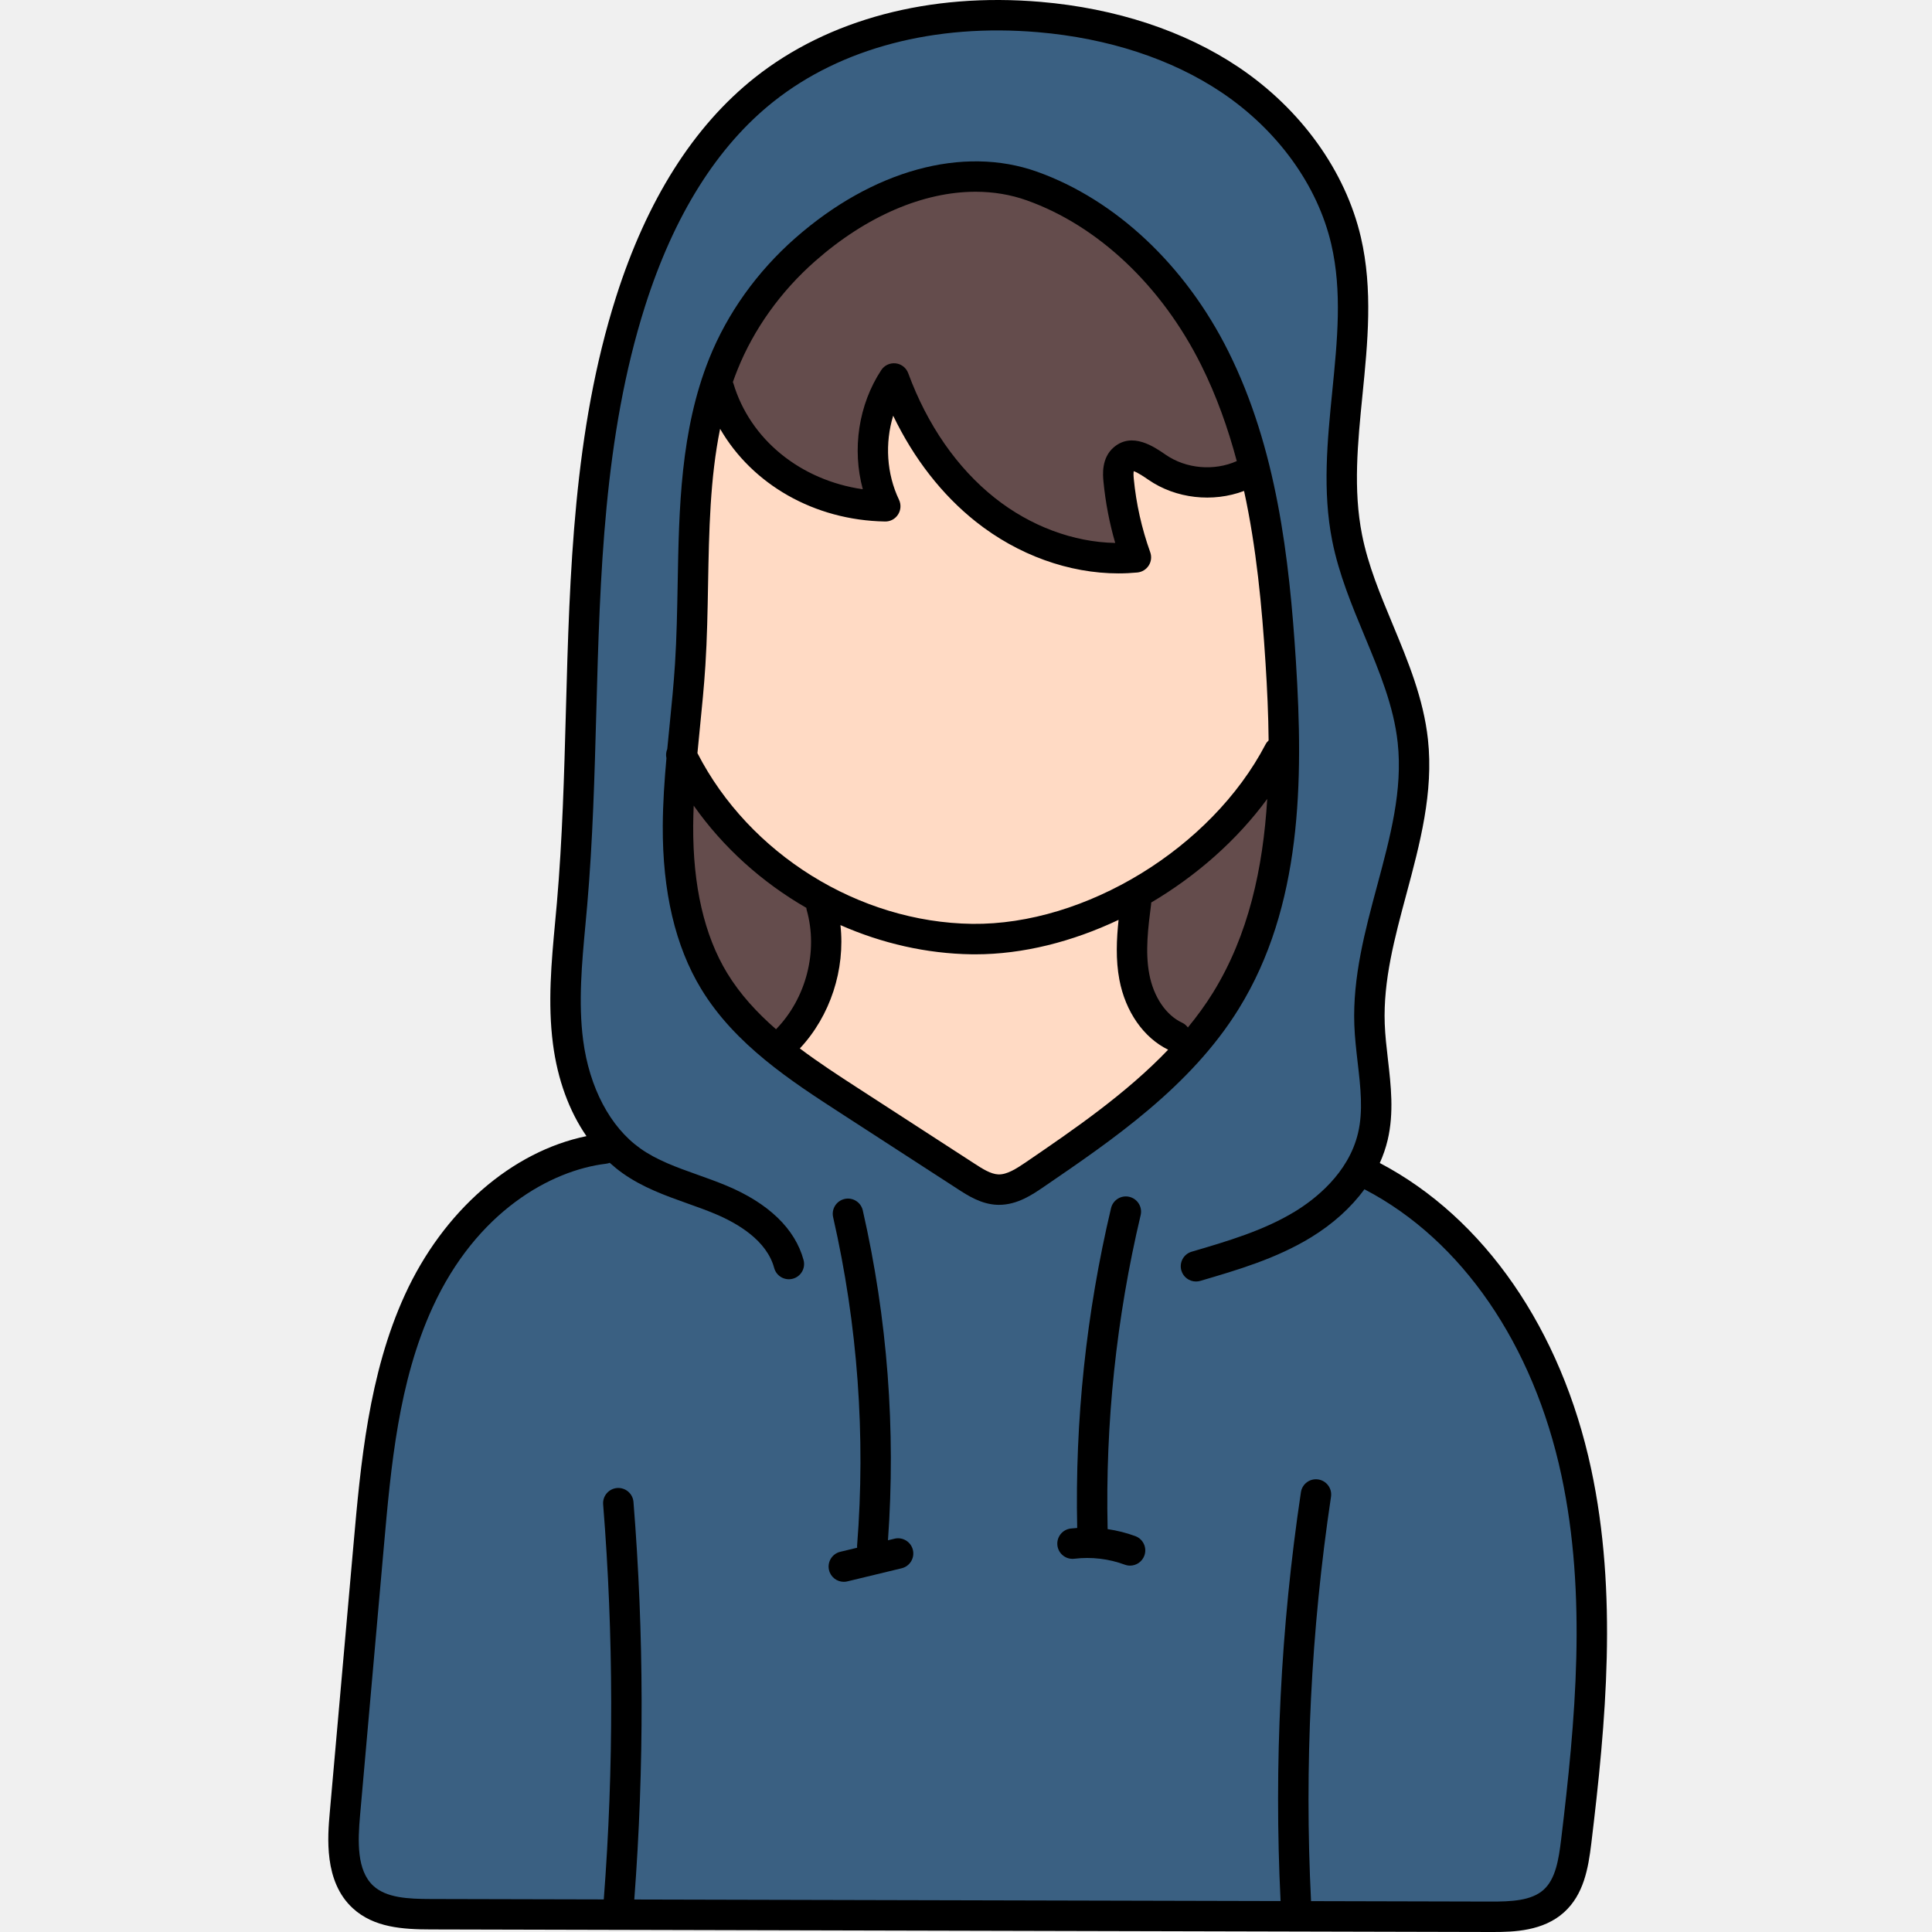
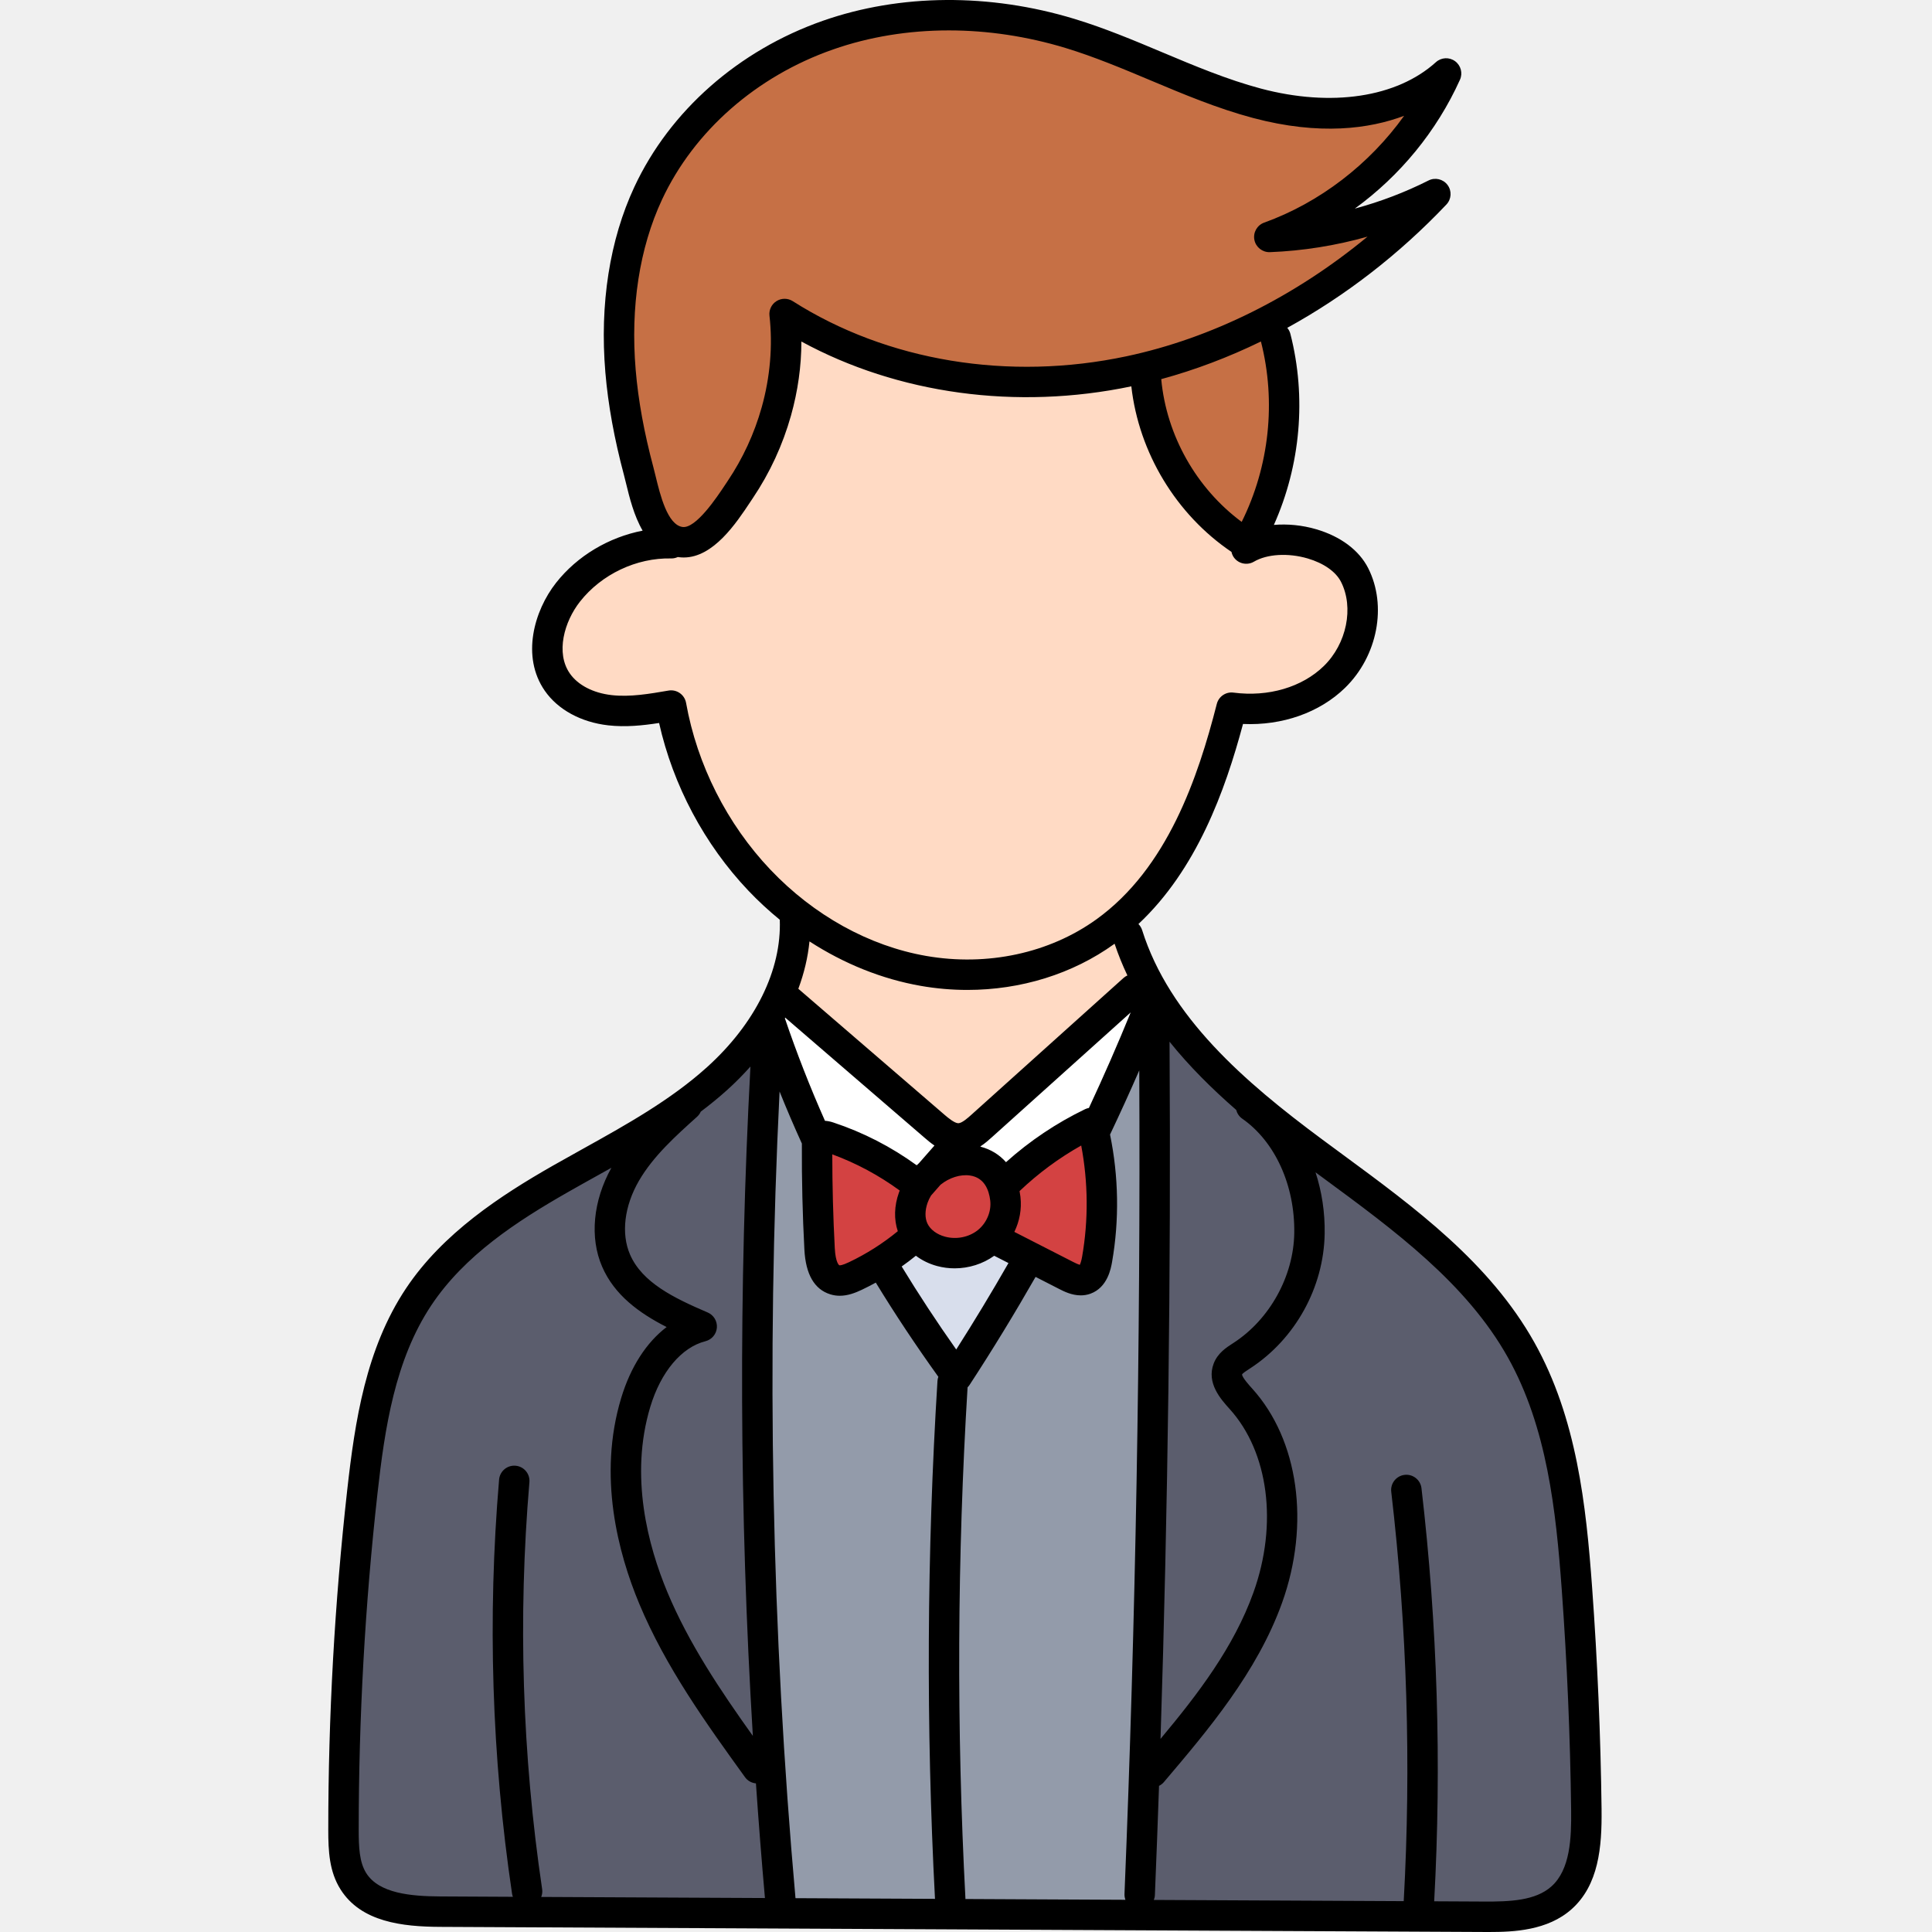
<svg xmlns="http://www.w3.org/2000/svg" height="512pt" viewBox="-87 0 512 512.001" width="512pt">
-   <g fill="#644c4c">
-     <path d="m224.602 274.688c-.035-.043-.055-.062-.055-.062-5.426-2.527-9.52-8.418-10.906-15.73-1.238-6.527-.391-13.207.43-19.668v-2.328l1.969-1.164c11.793-6.957 22.02-16.078 29.566-26.379l8.047-10.977-.828 13.586c-1.32 21.645-6.219 39.055-14.98 53.223-1.938 3.141-4.211 6.297-6.949 9.641l-3.234 3.949zm0 0" />
-     <path d="m208.477 147.891c-12.035-.23-24.238-4.785-34.355-12.828-10.52-8.348-18.887-20.371-24.184-34.773-5.398 8.121-7.031 18.711-4.426 28.324l1.594 5.875-6.023-.871c-18.234-2.625-32.594-14.395-37.527-30.742-.02-.047-.621-1.547-.621-1.547l.512-1.426c.473-1.324.879-2.402 1.273-3.387 4.562-11.387 12.062-21.879 21.691-30.34 14.191-12.48 30.215-19.355 45.121-19.355 5.219 0 10.238.844 14.922 2.512 19.863 7.07 37.52 23.703 48.449 45.633 3.965 7.961 7.148 16.535 9.723 26.203l.879 3.297-3.113 1.387c-2.914 1.301-6.195 1.988-9.488 1.988-4.773 0-9.484-1.438-13.27-4.047-1.664-1.152-4.441-3.07-6.676-3.07-.812 0-1.48.258-2.168.836-1.586 1.336-1.57 3.734-1.375 5.676.508 5.281 1.508 10.504 2.977 15.535l1.523 5.223zm0 0" />
-     <path d="m116.035 275.777c-5.918-5.152-10.414-10.324-13.742-15.812-6.457-10.617-9.688-24.465-9.594-41.156.012-1.742.059-3.586.145-5.488l.527-11.703 6.742 9.582c7.328 10.414 17.203 19.375 28.555 25.914l1.641.945.336 2.027v.016s0-.004-.004-.012c3.469 12.316-.105 26.238-9.117 35.465l-2.641 2.703zm0 0" />
+   <path d="m211.23 507.473-46.391-.23.004-4.184c-2.371-44.941-2.172-90.578.586-135.652l.094-1.508 1.066-1.07c5.953-9.09 11.789-18.645 17.379-28.422l1.898-3.316 9.719 4.98c.961.492 2.398 1.223 3.824 1.223.426 0 .824-.07 1.219-.211 2.117-.77 2.809-3.422 3.141-5.352 1.844-10.535 1.664-21.684-.516-32.25l-.27-1.316.574-1.215c2.527-5.297 5.117-10.977 7.699-16.879l7.664 1.582c.352 72.934-.969 146.418-3.926 218.414l1.988 5.406zm0 0" fill="#939baa" />
+   <path d="m120.152 507.023-.324-3.629c-6.328-70.922-7.75-143.035-4.23-214.332l7.703-1.293c1.867 4.633 3.832 9.219 5.848 13.629l.434.941-.082 1.031c-.039 9.293.184 18.555.668 27.586.367 7.082 3.129 7.941 4.035 8.227.449.137.895.207 1.348.207 1.406 0 2.887-.609 4.156-1.207 1.121-.539 2.262-1.125 3.469-1.785l3.348-1.824 1.984 3.254c4.953 8.117 10.477 16.434 16.414 24.711l1.219 1.695s-.703 1.98-.703 1.98c-.008 0-.004-.035 0-.07-2.828 45.488-3.051 91.527-.66 136.867l.223 4.227zm0 0" fill="#939baa" />
+   <path d="m176.598 310.633c-1.242-1.414-2.832-2.379-4.73-2.871l-1.453-.375-.789-1.152c-.047-.07-.098-.141-.152-.215l-2.23-3.379 3.398-2.191c.898-.578 1.688-1.277 2.383-1.898l36.953-33.223 6.379 4.484c-3.43 8.402-7.184 16.984-11.16 25.5l-.852 1.82s-2.039.422-2.074.43c-7.301 3.539-14.016 8.039-20 13.406l-3.008 2.695zm0 0" fill="#fff" />
+   <path d="m153.586 312.051c-6.441-4.668-13.508-8.293-21.004-10.785-.434-.141-.84-.227-1.25-.254l-2.395-.176-.973-2.191c-3.973-8.941-7.59-18.199-10.75-27.508l-.602-1.77.969-1.594c0-.008.047-.086.09-.16l2.453-4.035 40.676 35.059c.617.52 1.316 1.109 2.09 1.637l3.746 2.547-7.262 8.262-.25.23c-.152.137-.301.27-.445.406l-2.41 2.277zm0 0" fill="#fff" />
+   <path d="m163.145 359.941c-5.109-7.227-10.023-14.703-14.609-22.23l-1.949-3.199 3.066-2.152c1.215-.855 2.406-1.754 3.539-2.672l2.418-1.965 2.496 1.863c1.266.945 2.699 1.641 4.262 2.066 1.16.309 2.375.469 3.613.469 2.961 0 5.859-.914 8.16-2.574l1.984-1.43 9.68 4.953-2.082 3.637c-4.523 7.91-9.215 15.676-13.941 23.078l-3.199 5.012zm0 0" fill="#d8deec" />
+   <path d="m198.148 339.062c-.652-.168-1.43-.488-2.523-1.043l-19.133-9.785 1.727-3.531c1.07-2.188 1.504-4.586 1.25-6.941l-.02-.164c-.059-.453-.125-.848-.195-1.234l-.363-2.109 1.547-1.5c5.207-4.945 10.973-9.207 17.137-12.668l4.848-2.727 1.039 5.469c1.922 10.125 2.008 20.809.25 30.895-.254 1.461-.602 2.578-1.062 3.41l-1.5 2.711zm0 0" fill="#d34242" />
+   <path d="m166.031 332.074c-1.234 0-2.461-.164-3.641-.48-3.34-.914-5.969-2.965-7.227-5.637-1.16-2.434-1.203-5.477-.113-8.559.336-.938.77-1.832 1.289-2.676l.172-.277 2.949-3.363.266-.215c2.676-2.176 6.039-3.426 9.227-3.426.574 0 1.145.039 1.695.121 4.828.707 8 4.324 8.719 9.934l.023.137.016.137c.473 4.27-1.367 8.629-4.809 11.379-2.387 1.887-5.426 2.926-8.566 2.926zm0 0" fill="#d34242" />
+   <path d="m135.57 339.324c-.234 0-.465-.016-.691-.047-1.793-.23-4.309-1.75-4.652-8.316-.43-8.254-.652-16.68-.664-25.047l-.008-5.742 5.391 1.984c6.691 2.465 13.031 5.867 18.848 10.113l2.48 1.812-1.301 3.352c-.938 2.664-1.027 5.285-.258 7.574l.875 2.613-2.129 1.75c-4.246 3.484-8.887 6.434-13.797 8.754-1.758.84-2.984 1.199-4.094 1.199zm0 0" fill="#d34242" />
+   <g fill="#5b5d6d">
+     <path d="m288.848 507.852.23-4.199c1.984-36.156.855-72.758-3.352-108.785 4.164 36.125 5.281 72.859 3.27 109.188l-.211 3.797-75.762-.379 2.012-5.371c.012-.039.027-.074.035-.113.414-10.316.773-19.781 1.094-28.855l.082-2.379 2.129-1.062.09-.09c11.34-13.363 24.191-28.516 30.539-46.211 6.988-19.512 4.195-40.203-7.121-52.715-2.84-3.109-3.746-4.688-3.723-6.484l.012-.918.41-.82c.602-1.207 1.652-1.949 3.18-2.945l.406-.25c10.824-7.062 17.672-19.469 17.879-32.391.082-5.148-.664-10.18-2.223-14.941l-3.852-11.801 10.016 7.328c.789.578 1.566 1.152 2.355 1.738 18.844 13.855 38.332 28.188 49.754 48.586 10.777 19.273 13.207 41.797 14.77 63.215 1.418 19.477 2.258 39.195 2.5 58.621.102 8.352-.316 17.73-6.59 23.316-5.188 4.621-12.719 5.008-19.367 5.008zm0 0" />
+     <path d="m216.555 460.691c1.98-61.551 2.785-123.66 2.387-184.594l-.074-11.492 7.191 8.961c4.664 5.809 10.281 11.551 17.18 17.559l.938.816.312 1.207c9.777 6.832 15.723 19.746 15.504 33.715-.211 12.742-7.246 25.441-17.914 32.363l-.25.164c-1.426.926-2.871 1.867-3.449 3.387-1.02 2.668.961 5.172 3.453 7.934 11.309 12.5 14.098 33.164 7.113 52.648-5.652 15.754-16.035 28.922-25.324 40.027l-7.441 8.895zm0 0" />
+     <path d="m50.637 506.684.004-.012h-1.738l-19.23-.09c-8.891-.047-18.574-1.039-22.992-8.035-2.422-3.836-2.621-8.438-2.621-13.625 0-29.84 1.684-59.98 4.996-89.586 1.996-17.785 4.789-36.422 14.906-51.609 9.27-13.941 23.551-23.281 37.609-31.301 2.586-1.48 5.211-2.941 7.836-4.398l3.668-2.039 12.266-6.836-6.824 12.273c-4.266 7.672-5.113 16.148-2.27 22.68 2.414 5.547 7.113 9.867 15.23 14.012l5.672 2.895-5.066 3.855c-4.738 3.602-8.418 9.414-10.641 16.809-5.875 19.488-.707 38.93 4.66 51.809 6.824 16.359 17.344 30.949 27.512 45.059l.082.113 3.359.332.266 3.359c.719 10.414 1.52 20.609 2.383 30.301l.391 4.375zm2.047-5.371.012-.027c-5.32-36.027-6.465-72.633-3.379-108.832-3.145 36.25-2 72.848 3.336 108.773zm0 0" />
+     <path d="m109.258 462.363c-7.984-11.18-17.012-24.328-23.098-38.91-5.367-12.855-10.535-32.27-4.656-51.758 3.207-10.652 9.738-18.176 17.465-20.133-9.762-4.242-18.852-8.715-22.664-17.477-2.922-6.723-1.957-15.395 2.578-23.195 4.082-7.031 10.199-12.535 16.113-17.859l.422-.91.883-.711c2.484-1.879 4.707-3.703 6.789-5.574 1.996-1.809 3.895-3.727 5.797-5.859l7.59-8.512-.609 11.391c-3.141 58.699-2.922 118.23.637 176.941l.844 13.898zm0 0" />
  </g>
-   <path d="m256.637 507.809-.191-3.789c-1.805-36.043-.012-72.363 5.332-107.953-5.379 35.426-7.18 71.609-5.41 107.535l.207 4.207-179.797-.43.328-4.293c2.645-34.766 2.57-70-.211-104.727 2.738 34.883 2.797 70.316.105 105.316l-.285 3.703-49.531-.121c-6.887-.02-13.438-.387-17.965-4.559-5.734-5.293-5.473-14.133-4.781-22l6.289-71.031c1.93-21.855 3.926-44.453 13.27-64.852 12.336-26.945 33.492-38.531 49.176-40.387-.004 0-.004 0-.008 0-.02 0 .012-.016.043-.027l2.262-.824 1.789 1.609c1.031.926 2.031 1.734 3.059 2.469 4.867 3.453 10.617 5.504 16.18 7.488 2.664.945 5.023 1.797 7.418 2.789 9.977 4.156 16.238 10.059 18.113 17.062-1.824-7.047-8.102-12.957-18.09-17.113-2.344-.98-4.781-1.852-7.137-2.691l-.234-.086c-5.562-1.98-11.32-4.031-16.223-7.516-8.871-6.301-14.98-17.758-16.766-31.434-1.371-10.422-.379-21.094.582-31.418l.082-.879c.133-1.434.262-2.855.387-4.285 1.477-16.988 1.949-34.309 2.406-51.062.977-36.18 1.988-73.594 13.086-108.523 7.914-24.941 19.836-43.863 35.438-56.23 16.234-12.887 37.602-19.699 61.785-19.699 3.633 0 7.348.16 11.047.477 19.355 1.66 36.84 7.414 50.574 16.645 15.676 10.516 26.875 26.051 30.723 42.625 3.055 13.137 1.754 26.305.371 40.242-1.277 12.75-2.59 25.879-.082 38.504 1.688 8.473 5.07 16.598 8.34 24.453 4.086 9.816 7.949 19.094 9.062 29.363 1.449 13.262-1.941 25.902-5.527 39.289l-.035.129c-3.117 11.609-6.332 23.59-5.906 35.633.117 3.27.496 6.574.867 9.773.801 6.926 1.559 13.461.008 20-2.871 12.172-12.824 19.805-18.496 23.273-8.73 5.336-18.684 8.25-28.309 11.07 9.621-2.75 19.59-5.676 28.336-11.02 5.375-3.277 9.766-7.219 13.059-11.719l2.152-2.941 3.332 1.992.023.02c26.578 14.047 46.152 42.523 53.812 78.234 6.973 32.531 3.816 66.211-.012 97.918-.746 6.152-1.758 11.984-5.91 15.738-4.27 3.863-10.57 4.184-16.141 4.184zm-120.027-92.672 14.402-3.414-1.746.355-5.328 1.289h.004zm64.512-6.262c3.898 0 7.715.684 11.348 2.023-2.031-.816-4.234-1.375-6.52-1.711l-3.34-.492-.078-3.375c-.645-28.332 2.332-56.668 8.859-84.211-6.551 27.398-9.531 55.574-8.918 83.723l.082 3.816-3.805.262c-.512.039-1.016.082-1.523.145 1.289-.102 2.598-.18 3.895-.18zm-56.961 1.438.172-2.41c2.07-28.941-.141-57.957-6.582-86.246l-.023-4.02v4s0 0-.008 0c6.559 28.949 8.727 58.621 6.41 88.219zm33.59-95.012c3.629 0 6.906-2.234 9.543-4.031 17.98-12.285 38.324-26.184 50.605-46.055 16.145-26.109 16.527-58.543 14.543-89.699-1.734-27.113-5.051-55.641-17.48-80.582-10.934-21.938-28.609-38.582-48.492-45.668-4.672-1.66-9.684-2.504-14.898-2.504-14.957 0-31.012 6.875-45.207 19.359-9.641 8.484-17.145 18.988-21.699 30.375-7.367 18.379-7.73 38.676-8.086 58.305-.113 6.625-.242 14.141-.707 21.324-.34 5.406-.891 10.898-1.418 16.211l-.188 1.902c-.156 1.535-.309 3.078-.453 4.629l-.055.617-.242.57.141.617-.062.613c-.633 7.066-.93 12.473-.953 17.523-.098 16.703 3.129 30.559 9.586 41.184 8.531 14.027 23.023 23.414 35.809 31.699l31.02 20.102c2.305 1.492 5.164 3.352 8.297 3.496.094.004.398.012.398.012zm0 0" fill="#3a6082" />
-   <path d="m170.617 248.84c-31.332-.418-62.008-19.477-76.344-47.426l-.531-1.035.105-1.16c.211-2.258.434-4.516.652-6.75.543-5.402 1.094-10.91 1.438-16.34.434-6.848.574-13.711.703-21.324.266-14.621.516-28.426 3.281-41.957l2.109-10.324 5.273 9.125c7.859 13.613 23.301 22.254 40.297 22.551-3.629-7.695-4.27-16.867-1.727-25.207l2.988-9.801 4.441 9.234c5.188 10.785 12.371 20.016 20.773 26.691 10.441 8.281 23 12.844 35.352 12.844 1.531 0 3.078-.074 4.594-.223-2.34-6.637-3.883-13.523-4.555-20.504-.117-1.211-.113-2.18.008-2.965l.688-4.523 4.387 1.285c1.406.41 3.039 1.426 5.066 2.828 3.742 2.582 8.457 4.004 13.273 4.004 2.922 0 5.734-.504 8.367-1.504l4.34-1.645.988 4.535c3.535 16.215 4.906 32.488 5.785 46.266.504 7.957.762 14.523.816 20.672l.016 1.715s-1.281 1.238-1.301 1.262c-14.844 28.34-49.43 49.68-80.504 49.68zm0 0" fill="#ffdac4" />
-   <path d="m177.422 315.227c-3.156-.125-6.031-1.992-8.34-3.492l-31.016-20.098c-4.555-2.949-10.227-6.617-15.508-10.59l-3.562-2.676 3.047-3.254c7.27-7.766 10.898-18.797 9.711-29.516l-.762-6.902 6.352 2.801c10.805 4.758 21.992 7.25 33.262 7.398.312.012.559.012.797.012h.09c11.609 0 24.141-3.027 36.238-8.754l6.438-3.051-.75 7.086c-.438 4.137-.812 9.551.164 14.727 1.367 7.191 5.383 13.051 10.746 15.668l4.918 2.402-3.785 3.957c-11.574 12.09-25.707 21.738-38.176 30.25-3.23 2.207-6.184 4.039-9.555 4.039-.102 0-.207-.004-.309-.008zm0 0" fill="#ffdac4" />
-   <path d="m241.297 267.32c16.73-27.062 17.16-60.238 15.133-92.062-1.754-27.523-5.137-56.523-17.891-82.105-11.391-22.852-29.879-40.219-50.723-47.652-19.633-6.996-43.594-.41-64.09 17.621-10.105 8.891-17.98 19.914-22.777 31.887-7.629 19.043-8.004 39.723-8.363 59.723-.129 6.969-.258 14.176-.699 21.137-.344 5.383-.891 10.879-1.422 16.195-.215 2.129-.43 4.277-.633 6.438-.316.758-.406 1.602-.219 2.43-.527 5.898-.938 11.879-.973 17.855-.098 17.449 3.324 32.012 10.176 43.285 8.992 14.801 23.895 24.457 37.043 32.977l31.02 20.102c2.586 1.676 6.133 3.973 10.375 4.137.168.004.336.008.5.008 4.875 0 8.879-2.734 11.828-4.75 18.277-12.48 38.988-26.629 51.715-47.223zm-6.855-4.238c-1.996 3.223-4.234 6.281-6.641 9.211-.387-.52-.891-.969-1.52-1.262-4.305-2.012-7.559-6.824-8.707-12.875-1.129-5.965-.305-12.387.492-18.594.016-.129.008-.25.012-.379 11.996-7.086 22.742-16.535 30.75-27.461-1.113 18.375-4.941 36.074-14.387 51.359zm-105.391-193.906c13.609-11.969 28.707-18.359 42.484-18.359 4.719 0 9.281.75 13.574 2.281 18.898 6.734 35.746 22.645 46.215 43.652 4.051 8.125 7.094 16.672 9.434 25.445-6.004 2.68-13.418 2.055-18.852-1.695-3.086-2.129-8.832-6.094-13.699-2-3.379 2.848-2.941 7.406-2.777 9.125.531 5.504 1.574 10.953 3.117 16.262-11.066-.207-22.461-4.434-31.938-11.957-9.953-7.906-17.879-19.324-22.918-33.023-.527-1.43-1.812-2.441-3.324-2.613-1.512-.172-2.992.516-3.828 1.789-6.043 9.188-7.758 20.996-4.887 31.574-16.465-2.367-29.875-13.141-34.316-28.121-.031-.102-.082-.191-.121-.289.383-1.086.789-2.168 1.219-3.242 4.328-10.801 11.457-20.77 20.617-28.828zm-29.117 107.203c.453-7.145.586-14.445.711-21.508.262-14.34.523-28.109 3.191-41.227 8.496 14.703 24.918 24.227 43.695 24.559 1.426.035 2.707-.676 3.465-1.852.754-1.176.848-2.656.246-3.918-3.289-6.883-3.758-14.992-1.539-22.27 5.465 11.363 12.93 20.961 21.895 28.078 11.141 8.848 24.684 13.715 37.832 13.715 1.668 0 3.332-.082 4.98-.238 1.238-.117 2.352-.805 3.02-1.852.668-1.051.812-2.352.391-3.523-2.254-6.285-3.723-12.844-4.363-19.492-.098-1.055-.07-1.652-.02-1.98 1.055.309 3 1.652 3.902 2.273 7.285 5.023 17.094 6.082 25.348 2.957 3.277 15.043 4.734 30.57 5.695 45.668.434 6.785.75 13.629.816 20.445-.316.301-.602.645-.816 1.051-14.363 27.516-47.766 47.918-77.719 47.57-30.055-.395-59.125-18.523-72.836-45.246.211-2.258.438-4.504.656-6.73.539-5.383 1.098-10.953 1.449-16.48zm5.773 81.504c-6.062-9.977-9.094-23.117-9.004-39.051.008-1.773.062-3.551.133-5.336 7.781 11.066 18.094 20.328 29.84 27.086.027.176.043.352.094.527 3.121 10.996-.145 23.492-8.113 31.652-5.012-4.371-9.531-9.254-12.949-14.879zm79.328 50.008c-2.75 1.879-5.199 3.422-7.469 3.34-2.031-.078-4.301-1.551-6.301-2.848l-31.02-20.102c-4.996-3.234-10.25-6.652-15.281-10.43 8.094-8.641 12.066-20.938 10.762-32.688 10.961 4.832 22.82 7.578 34.828 7.738.316.004.625.004.941.004 12.59 0 25.699-3.336 37.941-9.133-.539 5.102-.797 10.535.215 15.883 1.605 8.461 6.426 15.352 12.918 18.527-11.164 11.668-24.941 21.102-37.535 29.707zm0 0" />
-   <path d="m150.055 407.773-1.734.418c2.102-29.332-.133-58.73-6.672-87.418-.496-2.172-2.656-3.535-4.828-3.035-2.168.496-3.527 2.656-3.035 4.824 6.516 28.586 8.652 57.898 6.348 87.121-.012.164.004.32.012.484l-4.473 1.078c-2.164.523-3.492 2.703-2.969 4.867.445 1.844 2.094 3.086 3.914 3.086.312 0 .633-.039.949-.117l14.383-3.473c2.164-.523 3.496-2.699 2.973-4.867-.523-2.16-2.703-3.488-4.867-2.969zm0 0" />
-   <path d="m213.879 407.09c-2.375-.875-4.84-1.488-7.344-1.859-.641-27.977 2.297-55.969 8.75-83.203.512-2.164-.828-4.336-2.996-4.852-2.168-.516-4.336.828-4.852 2.996-6.57 27.742-9.582 56.25-8.969 84.75-.574.043-1.152.086-1.723.156-2.211.266-3.785 2.273-3.52 4.484.266 2.211 2.273 3.789 4.484 3.52 4.496-.543 9.121 0 13.371 1.574.461.168.934.25 1.398.25 1.641 0 3.18-1.008 3.781-2.633.773-2.09-.293-4.41-2.383-5.184zm0 0" />
-   <path d="m334.664 389.25c-7.926-36.977-28.332-66.5-56.004-81.039.887-1.98 1.59-4.012 2.082-6.082 1.707-7.234.875-14.441.07-21.406-.375-3.27-.734-6.359-.844-9.445-.406-11.441 2.594-22.609 5.77-34.434 3.543-13.203 7.211-26.855 5.68-40.914-1.176-10.824-5.332-20.82-9.352-30.488-3.344-8.043-6.504-15.637-8.102-23.684-2.391-12.016-1.168-24.277.125-37.262 1.363-13.668 2.77-27.805-.441-41.613-4.078-17.555-15.898-33.988-32.418-45.082-14.316-9.609-32.469-15.598-52.492-17.309-29.332-2.508-56.219 4.621-75.711 20.078-16.234 12.879-28.613 32.457-36.785 58.191-11.254 35.457-12.281 73.168-13.273 109.637-.453 16.73-.926 34.031-2.383 50.824-.148 1.711-.309 3.422-.469 5.137-.98 10.555-1.992 21.465-.574 32.328 1.234 9.453 4.297 17.773 8.875 24.402-19.773 4.07-37.934 19.809-48.109 42.031-9.633 21.027-11.754 45.02-13.629 66.188l-6.289 71.031c-.562 6.379-1.613 18.246 6.07 25.34 5.605 5.176 13.305 5.625 20.711 5.641l280.676.68h.871c5.484 0 13.262-.238 18.777-5.227 5.195-4.695 6.418-11.602 7.219-18.27 3.867-32.062 7.051-66.133-.051-99.254zm-7.953 98.285c-.648 5.371-1.488 10.426-4.621 13.258-3.238 2.926-8.59 3.172-14.223 3.145l-47.426-.117c-1.785-35.742-.016-71.781 5.289-107.164.332-2.203-1.188-4.258-3.391-4.586-2.207-.336-4.254 1.188-4.582 3.387-5.363 35.777-7.168 72.203-5.391 108.344l-171.273-.414c2.656-34.98 2.594-70.398-.215-105.352-.18-2.219-2.125-3.871-4.344-3.695-2.219.18-3.871 2.121-3.695 4.344 2.789 34.727 2.84 69.93.168 104.684l-45.816-.109c-6.062-.016-11.789-.293-15.266-3.504-4.402-4.066-4.117-11.785-3.504-18.703l6.289-71.035c1.906-21.52 3.875-43.773 12.926-63.539 11.645-25.438 31.402-36.348 46.008-38.082.332-.039.641-.125.938-.238 1.09.984 2.227 1.906 3.41 2.75 5.34 3.793 11.375 5.945 17.215 8.027 2.496.891 4.855 1.73 7.168 2.695 6.125 2.547 13.836 7.113 15.789 14.395.578 2.148 2.785 3.43 4.938 2.848 2.152-.574 3.426-2.785 2.852-4.938-2.219-8.27-9.301-15.098-20.48-19.75-2.508-1.043-5.078-1.961-7.559-2.848-5.566-1.98-10.824-3.855-15.25-7.004-7.973-5.664-13.488-16.125-15.129-28.691-1.301-9.969-.332-20.426.609-30.539.16-1.73.32-3.457.469-5.188 1.48-17.031 1.953-34.453 2.414-51.297.977-35.91 1.988-73.043 12.898-107.418 7.68-24.18 19.152-42.453 34.109-54.312 17.875-14.176 42.738-20.691 70.012-18.363 18.668 1.594 35.504 7.117 48.688 15.969 14.844 9.969 25.438 24.625 29.062 40.211 2.906 12.512 1.625 25.375.27 38.992-1.293 12.996-2.633 26.438-.012 39.633 1.758 8.832 5.219 17.156 8.566 25.207 3.977 9.562 7.73 18.594 8.781 28.262 1.367 12.559-1.945 24.895-5.453 37.953-3.191 11.879-6.488 24.16-6.039 36.812.121 3.406.516 6.801.895 10.082.758 6.566 1.473 12.766.09 18.625-2.543 10.762-11.551 17.637-16.691 20.777-8.289 5.066-18 7.91-27.391 10.664-2.141.625-3.363 2.863-2.738 5 .516 1.758 2.125 2.898 3.867 2.898.375 0 .758-.051 1.137-.16 9.895-2.902 20.125-5.898 29.328-11.52 5.848-3.574 10.645-7.926 14.191-12.773.059.035.105.078.168.109 25.621 13.395 44.578 40.977 52.016 75.672 6.84 31.91 3.715 65.219-.07 96.598zm0 0" />
+   <path d="m94.176 143.68c-.277 0-.551-.02-.82-.055-6.695-.938-8.961-10.191-10.461-16.316-.215-.906-.406-1.684-.59-2.375-2.547-9.527-4.129-18.234-4.828-26.609-1.469-17.387 1.062-33.664 7.32-47.074 8.945-19.176 26.312-34.453 47.645-41.914 9.992-3.5 20.762-5.273 32.012-5.273 10.742 0 21.539 1.625 32.09 4.832 8 2.434 15.938 5.777 22.941 8.73 8.629 3.625 17.484 7.348 26.613 9.77 6.738 1.793 13.234 2.703 19.305 2.703 6.582 0 12.734-1.059 18.289-3.148l12.336-4.641-7.676 10.715c-9.766 13.633-23.613 24.195-38.984 29.742 8.363-.258 16.75-1.59 24.945-3.902l3.637 6.934c-19.828 16.379-42.508 27.633-65.586 32.535-8.977 1.906-18.148 2.871-27.262 2.871-23.449 0-45.637-6.23-64.16-18.016.902 8.449.145 17.379-2.242 25.855-2.055 7.34-5.27 14.305-9.559 20.695l-.707 1.059c-5.133 7.727-9.527 12.883-14.258 12.883zm0 0" fill="#c67045" />
+   <path d="m239.68 141.523c-12.879-9.543-21.445-24.746-22.922-40.672l-.309-3.348 3.242-.883c8.676-2.363 17.324-5.633 25.707-9.719l4.406-2.145 1.223 4.746c4.34 16.918 2.43 34.883-5.387 50.59l-2.125 4.27zm0 0" fill="#c67045" />
+   <path d="m169.375 258.285c-3.867 0-7.766-.34-11.598-1.004-15.965-2.773-31.414-11.312-43.508-24.047-12.012-12.648-20.32-29.078-23.395-46.258l-.125-.008c-4.055.695-8.246 1.414-12.469 1.414-1.27 0-2.496-.066-3.648-.199-6.035-.676-11.117-3.391-13.93-7.445-5.09-7.379-2.086-17.5 2.855-23.781 6.301-8.004 16.527-12.973 26.691-12.973.242 0 .484 0 .723.008l.781-.352.879-.02h.387l.355.062c.254.039.52.055.816.055 5.715 0 11.086-8.074 14.293-12.902l.699-1.047c4.293-6.379 7.512-13.352 9.574-20.727 1.734-6.152 2.613-12.395 2.613-18.551v-6.73l5.91 3.215c17.156 9.328 37.148 14.258 57.824 14.258 8.992 0 18.039-.938 26.887-2.789l4.301-.898.492 4.363c1.859 16.441 11.133 31.773 24.805 41.016l1.316.891.344 1.535c2.656-1.508 6.016-2.316 9.77-2.316 2.527 0 5.172.383 7.645 1.105 5.379 1.57 9.387 4.492 11.285 8.23 4.219 8.289 1.93 19.887-5.324 26.973-5.52 5.383-13.664 8.473-22.352 8.473-1.625 0-3.27-.109-4.898-.316-5.176 20.137-13.621 45.062-33.477 59.355-10.215 7.355-23.184 11.41-36.523 11.41zm0 0" fill="#ffdac4" />
+   <path d="m166.871 301.668c-1.797-.031-3.59-.965-6.184-3.219l-40.832-35.191.965-2.609c1.422-3.824 2.336-7.719 2.723-11.566l.652-6.52 5.5 3.559c8.762 5.672 18.469 9.551 28.07 11.219 3.832.664 7.738 1 11.605 1 13.332 0 26.289-4.031 36.5-11.359.156-.121.383-.285.688-.441l4.148-2.125 1.469 4.426c.879 2.645 1.957 5.32 3.211 7.957l1.734 3.66s-3.715 1.703-3.715 1.703l-40.27 36.203c-1.816 1.645-3.793 3.262-6.105 3.305l-.078.004zm0 0" fill="#ffdac4" />
+   <path d="m337.434 479.562c-.242-19.555-1.086-39.359-2.508-58.863-1.594-21.871-4.09-44.898-15.281-64.898-11.848-21.176-31.703-35.777-50.906-49.898-1.812-1.336-3.621-2.664-5.418-3.996-20.461-15.168-40.398-32.383-47.652-55.438-.199-.621-.543-1.152-.973-1.594 15.402-14.434 22.941-35.188 27.715-53.016 10.391.465 20.309-3 27.055-9.59 8.609-8.402 11.176-21.742 6.109-31.719-2.41-4.742-7.301-8.398-13.77-10.293-3.727-1.09-7.602-1.457-11.215-1.148 7.062-15.789 8.688-33.848 4.367-50.664-.156-.598-.445-1.121-.816-1.566 15.285-8.391 29.625-19.445 42.168-32.676 1.352-1.422 1.48-3.605.312-5.18-1.172-1.574-3.301-2.078-5.051-1.191-6.211 3.133-12.777 5.629-19.527 7.449 11.992-8.723 21.695-20.492 27.863-34.152.785-1.738.242-3.793-1.301-4.918s-3.66-1.016-5.078.27c-10.344 9.348-27.68 11.961-46.383 6.992-8.875-2.363-17.625-6.039-26.09-9.598-7.52-3.164-15.301-6.434-23.328-8.871-22.512-6.84-46.172-6.66-66.625.492-22.367 7.828-40.586 23.875-49.988 44.035-6.551 14.047-9.207 31.039-7.688 49.137.727 8.605 2.348 17.547 4.957 27.324.18.668.363 1.422.559 2.23.871 3.582 2.055 8.43 4.363 12.406-8.945 1.738-17.309 6.664-22.938 13.816-5.84 7.422-9.273 19.535-3.004 28.598 3.469 5.016 9.598 8.359 16.816 9.18 4.605.523 9.203.043 13.488-.625 3.703 16.523 12.016 32.176 23.66 44.434 2.629 2.77 5.418 5.336 8.324 7.711.504 13.32-6.48 27.516-19.289 39.074-9.664 8.723-21.488 15.301-32.926 21.66-2.637 1.465-5.27 2.93-7.883 4.418-13.789 7.871-29.203 17.895-38.977 32.578-10.625 15.957-13.512 35.133-15.559 53.41-3.332 29.781-5.02 60.074-5.02 90.043 0 5.605.25 11.035 3.246 15.785 5.461 8.664 16.414 9.883 26.406 9.93l276.477 1.355c.492 0 1 .004 1.527.004 6.504 0 15.473-.383 21.828-6.039 7.191-6.398 8.07-16.473 7.949-26.398zm-96.828-185.422c.234.902.762 1.73 1.582 2.305 8.719 6.074 14.008 17.707 13.805 30.359-.188 11.43-6.5 22.844-16.086 29.07l-.262.168c-1.668 1.078-3.949 2.555-5.004 5.305-1.98 5.18 1.906 9.48 4.23 12.055 10.328 11.418 12.805 30.5 6.309 48.609-5.195 14.488-14.711 26.945-24.629 38.809 1.98-61.488 2.785-123.426 2.391-184.754 5.211 6.492 11.23 12.465 17.664 18.074zm-74.195 63.492c-5.168-7.312-9.996-14.68-14.457-22 1.285-.906 2.539-1.855 3.762-2.848 1.613 1.219 3.508 2.156 5.609 2.723 1.52.414 3.094.617 4.66.617 3.754 0 7.484-1.168 10.492-3.332l3.777 1.93c-4.426 7.73-9.055 15.402-13.844 22.91zm-14.977-42.129c-.07.18-.145.359-.207.539-1.262 3.535-1.352 7.113-.301 10.238-3.973 3.262-8.324 6.027-12.969 8.23-1.824.863-2.383.844-2.539.797-.008-.004-.984-.555-1.195-4.562-.434-8.23-.656-16.574-.66-24.832 6.383 2.348 12.375 5.574 17.871 9.59zm20.664 10.52c-2.352 1.863-5.668 2.52-8.668 1.703-2.16-.582-3.898-1.883-4.652-3.48-.695-1.469-.68-3.473.047-5.512.227-.648.527-1.273.914-1.906.836-.945 1.672-1.898 2.508-2.855 2.316-1.883 5.293-2.824 7.82-2.449 3.82.562 5.012 3.848 5.348 6.582l.012.102c.324 2.879-.984 5.945-3.328 7.816zm9.715.441c1.379-2.828 1.977-6.02 1.625-9.195l-.027-.223c-.059-.473-.133-.938-.219-1.391 4.938-4.699 10.414-8.75 16.34-12.082 1.84 9.684 1.934 19.77.242 29.457-.223 1.277-.473 1.887-.621 2.164-.352-.09-.926-.34-1.723-.746zm19.762-32.844c-.348.066-.684.164-1.008.32-7.633 3.684-14.672 8.41-20.965 14.051-1.754-1.992-4.035-3.398-6.727-4.102-.02-.027-.039-.051-.062-.074 1.238-.809 2.254-1.723 3.035-2.426l36.801-33.09c-3.473 8.508-7.184 16.988-11.074 25.32zm-45.051 14.648c-.199.18-.398.355-.594.543-6.75-4.895-14.164-8.715-22.09-11.34-.781-.262-1.516-.402-2.215-.449-3.953-8.898-7.516-18.012-10.625-27.172.031-.055.062-.109.094-.164l36.953 31.852c.691.598 1.562 1.344 2.594 2.043zm-36.93-19.008c1.867 4.645 3.844 9.254 5.914 13.801-.004.125-.004.246-.004.344-.043 9.219.18 18.559.668 27.766.344 6.539 2.645 10.52 6.84 11.832.867.273 1.715.387 2.543.387 2.137 0 4.121-.77 5.855-1.594 1.25-.594 2.473-1.227 3.684-1.891 5.07 8.312 10.633 16.684 16.578 24.961-.117.34-.207.691-.23 1.066-2.832 45.535-3.055 91.723-.66 137.285l-36.969-.18c-6.32-70.84-7.734-142.676-4.219-213.777zm49.824 78.391c.203-.199.387-.418.543-.656 6.082-9.305 11.938-18.914 17.477-28.602l6.324 3.234c1.16.594 3.254 1.66 5.652 1.66.828 0 1.688-.125 2.562-.441 4.555-1.652 5.445-6.754 5.738-8.434 1.938-11.102 1.738-22.68-.543-33.738 2.664-5.605 5.25-11.285 7.746-17.008.348 72.539-.949 145.871-3.914 218.23-.023.551.066 1.082.25 1.57l-42.414-.207c0-.062.012-.121.008-.18-2.375-44.945-2.18-90.504.57-135.43zm72.641-229.34c-12.008-8.898-19.941-22.926-21.32-37.836 8.961-2.434 17.812-5.785 26.418-9.977 4.082 15.938 2.211 33.121-5.098 47.812zm-153.637-85.375c8.488-18.199 25.012-32.715 45.344-39.828 9.613-3.367 20.02-5.051 30.684-5.051 10.234 0 20.703 1.555 30.934 4.66 7.629 2.32 15.211 5.508 22.547 8.59 8.715 3.664 17.727 7.453 27.141 9.957 17.699 4.707 30.891 2.863 40.035-.574-9.191 12.828-22.348 22.996-37.094 28.309-1.871.676-2.969 2.613-2.59 4.562.379 1.953 2.141 3.332 4.113 3.262 8.715-.336 17.434-1.73 25.871-4.109-19.223 15.871-41.344 26.922-63.875 31.703-31.203 6.629-63.441 1.301-88.441-14.605-1.312-.832-2.984-.84-4.301-.02-1.32.824-2.047 2.332-1.871 3.875.895 7.895.18 16.297-2.066 24.289-1.957 6.965-4.996 13.543-9.039 19.551l-.703 1.062c-2.102 3.164-7.691 11.559-11.23 11.086-3.996-.551-5.941-8.555-7.105-13.34-.211-.871-.41-1.684-.602-2.406-2.488-9.312-4.031-17.793-4.715-25.918-1.402-16.699 1.008-32.277 6.965-45.055zm28.75 177.543c-11.484-12.09-19.426-27.789-22.355-44.207-.391-2.184-2.477-3.641-4.656-3.262-5.012.863-10.195 1.758-15.07 1.203-4.906-.559-8.949-2.656-11.094-5.758-3.77-5.441-1.492-13.691 2.707-19.023 5.699-7.242 14.957-11.652 24.18-11.441h.082c.598 0 1.16-.141 1.668-.375.051.008.094.02.145.027.477.066.945.098 1.41.098 7.879 0 13.938-9.133 17.641-14.715l.68-1.02c4.52-6.723 7.918-14.078 10.109-21.867 1.832-6.531 2.754-13.105 2.754-19.633 25.582 13.914 56.988 18.246 87.441 11.879 1.984 17.574 11.875 33.961 26.535 43.875.09.395.223.785.438 1.152 1.129 1.922 3.598 2.566 5.52 1.438 3.465-2.035 9.051-2.371 14.234-.855 4.25 1.246 7.473 3.504 8.844 6.207 3.457 6.801 1.5 16.391-4.551 22.297-5.762 5.625-14.711 8.258-23.941 7.051-2.027-.273-3.922 1.023-4.43 3-4.969 19.461-13.082 43.535-31.902 57.086-12.469 8.977-28.906 12.512-45.098 9.699-15.125-2.629-29.789-10.746-41.289-22.855zm39.91 30.801c4.098.711 8.211 1.062 12.289 1.062 14.152 0 27.867-4.219 38.902-12.168.035-.023.07-.051.105-.078.969 2.891 2.102 5.695 3.395 8.41-.355.164-.699.363-1.004.641l-40.312 36.246c-.938.844-2.512 2.258-3.504 2.277-.988-.02-2.664-1.395-3.645-2.242l-38.742-33.391c1.543-4.152 2.539-8.359 2.953-12.555 9.18 5.941 19.262 10.004 29.562 11.797zm-51.316 27.523c2.195-1.98 4.219-4.043 6.109-6.16-3.156 58.922-2.945 118.375.637 177.391-8.586-12.027-16.98-24.516-22.66-38.121-5.113-12.258-10.055-30.723-4.523-49.066 2.801-9.289 8.266-15.797 14.625-17.41 1.676-.426 2.891-1.871 3.027-3.594.133-1.723-.844-3.34-2.434-4.02-9.004-3.855-17.352-7.93-20.574-15.34-2.418-5.547-1.531-12.871 2.367-19.586 3.781-6.504 9.68-11.812 15.387-16.945.434-.391.758-.852.98-1.352 2.426-1.828 4.789-3.746 7.059-5.797zm-95.703 207.605c-1.848-2.934-2-6.938-2-11.484 0-29.668 1.672-59.66 4.973-89.148 1.934-17.289 4.629-35.379 14.25-49.836 8.82-13.246 22.641-22.266 36.266-30.039 2.582-1.477 5.191-2.926 7.801-4.379 1.223-.676 2.445-1.359 3.672-2.047-4.871 8.766-5.801 18.52-2.445 26.227 3.27 7.523 9.789 12.262 17.082 15.98-5.344 4.062-9.559 10.562-12.051 18.836-6.223 20.633-.824 41.027 4.801 54.504 7.023 16.824 17.707 31.641 28.035 45.965.707.98 1.77 1.52 2.883 1.629.699 10.145 1.492 20.273 2.387 30.383l-59.289-.289c.246-.633.355-1.328.246-2.047-5.293-35.66-6.43-71.953-3.375-107.875.191-2.219-1.457-4.168-3.676-4.355-2.215-.188-4.168 1.457-4.359 3.676-3.105 36.539-1.953 73.461 3.434 109.742.043.289.125.559.223.824l-19.23-.098c-7.805-.039-16.238-.801-19.625-6.168zm314.062 3.531c-4.211 3.746-10.887 4.039-17.957 3.992l-13.094-.066c1.992-36.422.863-73.25-3.367-109.469-.258-2.215-2.266-3.797-4.473-3.539-2.215.258-3.797 2.262-3.539 4.473 4.195 35.898 5.305 72.402 3.305 108.496l-66.219-.324c.152-.398.262-.824.277-1.273.395-9.637.762-19.289 1.098-28.957.469-.234.902-.551 1.262-.973 11.598-13.656 24.742-29.133 31.352-47.562 7.484-20.875 4.379-43.145-7.918-56.742-.738-.816-2.699-2.988-2.688-3.754.172-.34 1.227-1.02 1.855-1.426l.277-.18c11.953-7.766 19.523-21.445 19.754-35.699.094-5.66-.762-11.172-2.418-16.254.777.57 1.551 1.141 2.328 1.715 18.508 13.613 37.648 27.688 48.645 47.336 10.387 18.559 12.746 40.582 14.277 61.551 1.41 19.344 2.246 38.984 2.484 58.375.094 7.469-.227 15.812-5.242 20.281zm0 0" />
</svg>
